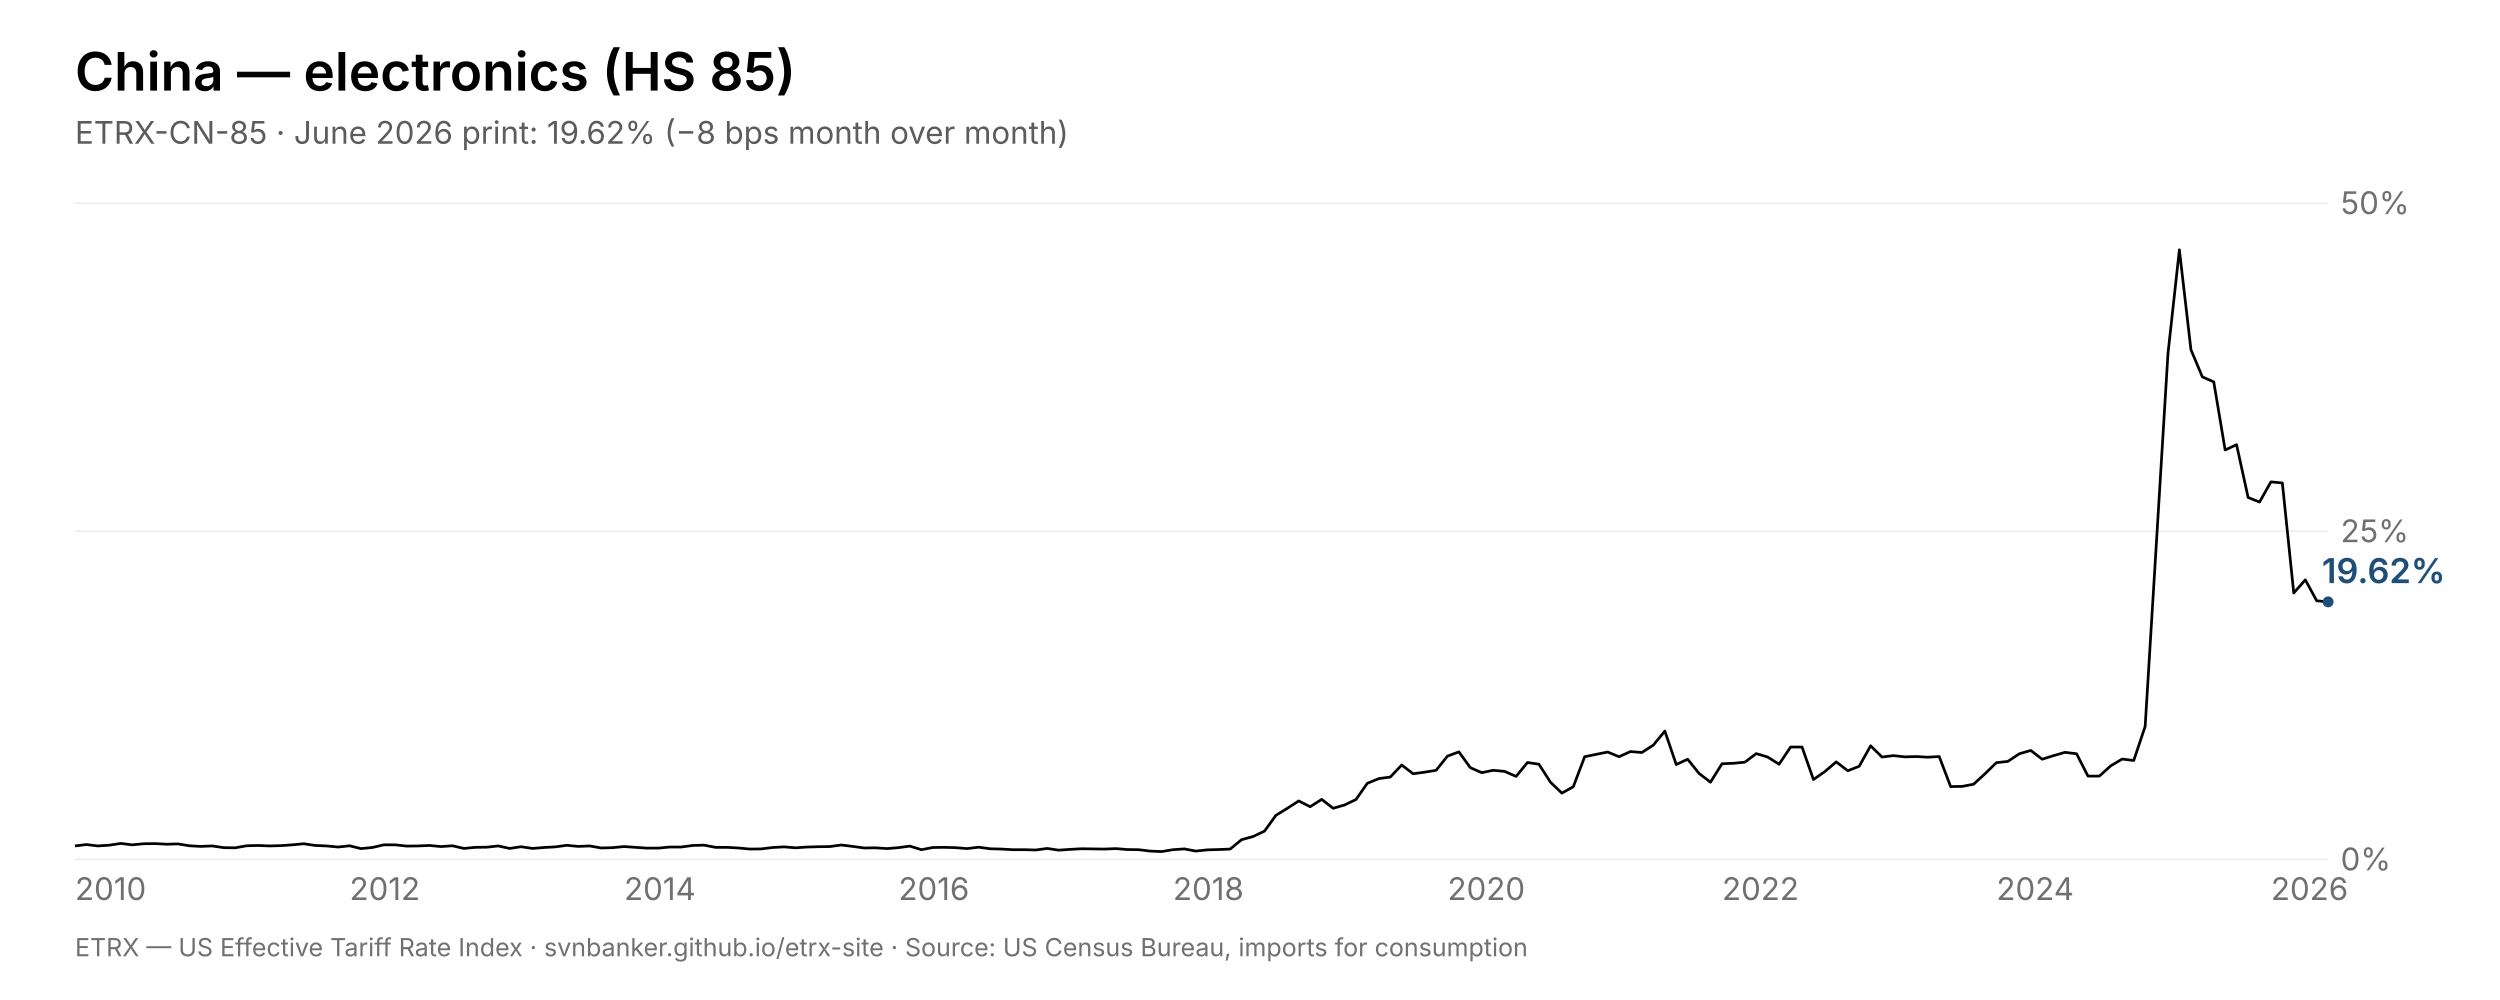
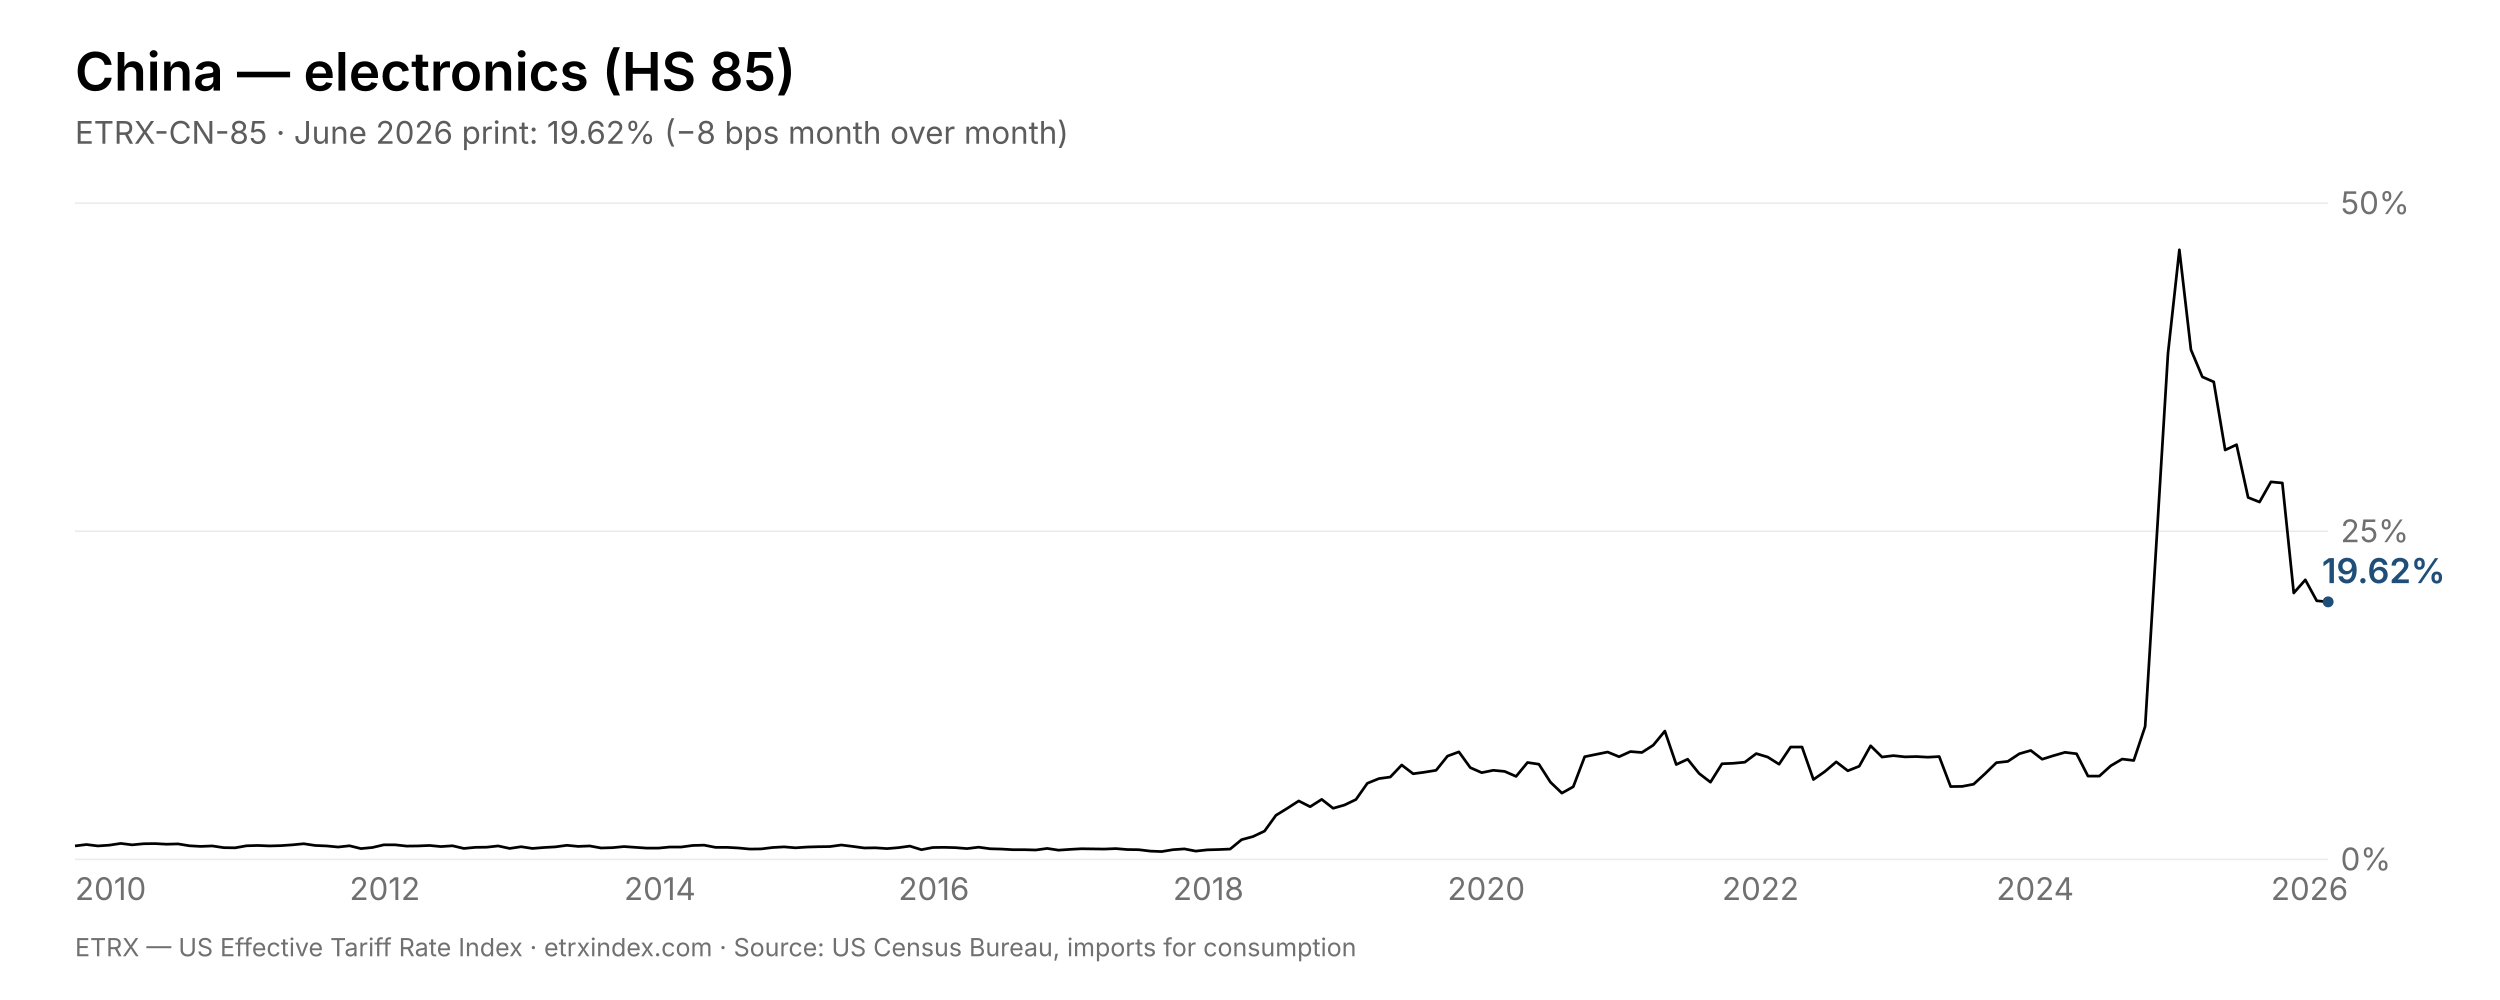
<svg xmlns="http://www.w3.org/2000/svg" viewBox="0 0 1600 640" width="1600" height="640" font-family="Inter, Helvetica, Arial, sans-serif">
  <rect width="1600" height="640" fill="#fff" />
  <text x="48" y="58" font-size="34" font-weight="600" fill="#000000">China — electronics (HS 85)</text>
  <text x="48" y="92" font-size="20" fill="rgba(0,0,0,0.64)">ETRX-CN-85 · June 2026 print: 19.62% (−8 bps month over month)</text>
  <line x1="48" y1="550.0" x2="1490" y2="550.0" stroke="rgba(0,0,0,0.08)" stroke-width="1" />
  <text x="1498" y="557.0" font-size="20" fill="rgba(0,0,0,0.56)">0%</text>
  <line x1="48" y1="340.0" x2="1490" y2="340.0" stroke="rgba(0,0,0,0.08)" stroke-width="1" />
  <text x="1498" y="347.0" font-size="20" fill="rgba(0,0,0,0.56)">25%</text>
  <line x1="48" y1="130.0" x2="1490" y2="130.0" stroke="rgba(0,0,0,0.08)" stroke-width="1" />
  <text x="1498" y="137.0" font-size="20" fill="rgba(0,0,0,0.56)">50%</text>
  <text x="48.0" y="576" font-size="20" fill="rgba(0,0,0,0.56)">2010</text>
  <text x="223.7" y="576" font-size="20" fill="rgba(0,0,0,0.56)">2012</text>
  <text x="399.4" y="576" font-size="20" fill="rgba(0,0,0,0.56)">2014</text>
  <text x="575.0" y="576" font-size="20" fill="rgba(0,0,0,0.56)">2016</text>
  <text x="750.7" y="576" font-size="20" fill="rgba(0,0,0,0.56)">2018</text>
  <text x="926.4" y="576" font-size="20" fill="rgba(0,0,0,0.56)">2020</text>
  <text x="1102.1" y="576" font-size="20" fill="rgba(0,0,0,0.56)">2022</text>
  <text x="1277.7" y="576" font-size="20" fill="rgba(0,0,0,0.56)">2024</text>
  <text x="1453.4" y="576" font-size="20" fill="rgba(0,0,0,0.56)">2026</text>
  <polyline points="48.0,541.4 55.3,540.5 62.6,541.4 70.0,540.9 77.3,539.8 84.6,540.7 91.9,540.0 99.2,539.9 106.6,540.3 113.9,540.1 121.2,541.3 128.5,541.7 135.8,541.4 143.2,542.5 150.5,542.6 157.8,541.3 165.1,541.1 172.4,541.4 179.8,541.2 187.1,540.7 194.4,540.0 201.7,541.1 209.0,541.4 216.4,542.1 223.7,541.3 231.0,543.1 238.3,542.4 245.6,540.7 253.0,540.7 260.3,541.5 267.6,541.4 274.9,541.1 282.2,541.8 289.6,541.3 296.9,543.0 304.2,542.3 311.5,542.2 318.8,541.4 326.2,543.0 333.5,541.9 340.8,543.0 348.1,542.4 355.4,542.0 362.8,541.0 370.1,541.7 377.4,541.4 384.7,542.7 392.0,542.5 399.4,541.8 406.7,542.3 414.0,542.8 421.3,542.8 428.6,542.1 435.9,542.1 443.3,541.1 450.6,540.9 457.9,542.3 465.2,542.3 472.5,542.7 479.9,543.4 487.2,543.3 494.5,542.4 501.8,542.0 509.1,542.6 516.5,542.1 523.8,541.9 531.1,541.8 538.4,540.8 545.7,541.7 553.1,542.7 560.4,542.6 567.7,543.1 575.0,542.5 582.3,541.5 589.7,543.8 597.0,542.4 604.3,542.3 611.6,542.5 618.9,543.1 626.3,542.2 633.6,543.2 640.9,543.4 648.2,543.8 655.5,543.8 662.9,544.0 670.2,543.0 677.5,544.1 684.8,543.6 692.1,543.2 699.5,543.3 706.8,543.4 714.1,543.1 721.4,543.7 728.7,543.8 736.1,544.7 743.4,545.0 750.7,543.8 758.0,543.3 765.3,544.7 772.7,543.9 780.0,543.7 787.3,543.4 794.6,537.4 801.9,535.4 809.3,531.9 816.6,521.8 823.9,517.3 831.2,512.6 838.5,516.3 845.9,511.6 853.2,517.3 860.5,515.2 867.8,511.7 875.1,501.3 882.5,498.3 889.8,497.3 897.1,489.6 904.4,495.2 911.7,494.2 919.1,493.0 926.4,483.9 933.7,481.2 941.0,491.3 948.3,494.5 955.7,493.0 963.0,493.7 970.3,496.9 977.6,488.0 984.9,489.1 992.3,500.6 999.6,507.6 1006.9,503.5 1014.2,484.3 1021.5,482.8 1028.9,481.3 1036.2,484.3 1043.5,481.0 1050.8,481.6 1058.1,476.9 1065.5,467.9 1072.8,489.3 1080.1,485.9 1087.4,495.0 1094.7,500.6 1102.1,488.8 1109.4,488.5 1116.7,487.8 1124.0,482.3 1131.3,484.5 1138.6,489.1 1146.0,478.1 1153.3,478.1 1160.6,498.9 1167.9,493.8 1175.2,487.6 1182.6,493.3 1189.9,490.4 1197.2,477.3 1204.5,484.5 1211.8,483.6 1219.2,484.4 1226.5,484.2 1233.8,484.6 1241.1,484.2 1248.4,503.4 1255.8,503.3 1263.1,501.9 1270.4,495.2 1277.7,488.1 1285.0,487.3 1292.4,482.4 1299.7,480.3 1307.0,485.9 1314.3,483.6 1321.6,481.5 1329.0,482.4 1336.3,496.7 1343.6,496.7 1350.9,490.1 1358.2,485.8 1365.6,486.7 1372.9,464.9 1380.2,345.7 1387.5,226.3 1394.8,159.9 1402.2,223.8 1409.5,241.2 1416.8,244.4 1424.1,288.0 1431.4,284.6 1438.8,318.4 1446.1,321.3 1453.4,308.4 1460.7,309.1 1468.0,379.5 1475.4,371.1 1482.7,384.5 1490.0,385.2" fill="none" stroke="#000000" stroke-width="1.75" stroke-linejoin="round" />
  <circle cx="1490.0" cy="385.2" r="3.5" fill="#1f4e79" />
  <text x="1486.0" y="373.2" font-size="22" font-weight="600" fill="#1f4e79">19.62%</text>
-   <text x="48" y="612" font-size="16" fill="rgba(0,0,0,0.56)">ETRX — US Effective Tariff Rate Index · svnbanker.github.io/etrx-site · Source: US Census Bureau, imports for consumption</text>
+   <text x="48" y="612" font-size="16" fill="rgba(0,0,0,0.56)">ETRX — US Effective Tariff Rate Index · etrxindex.com · Source: US Census Bureau, imports for consumption</text>
</svg>
